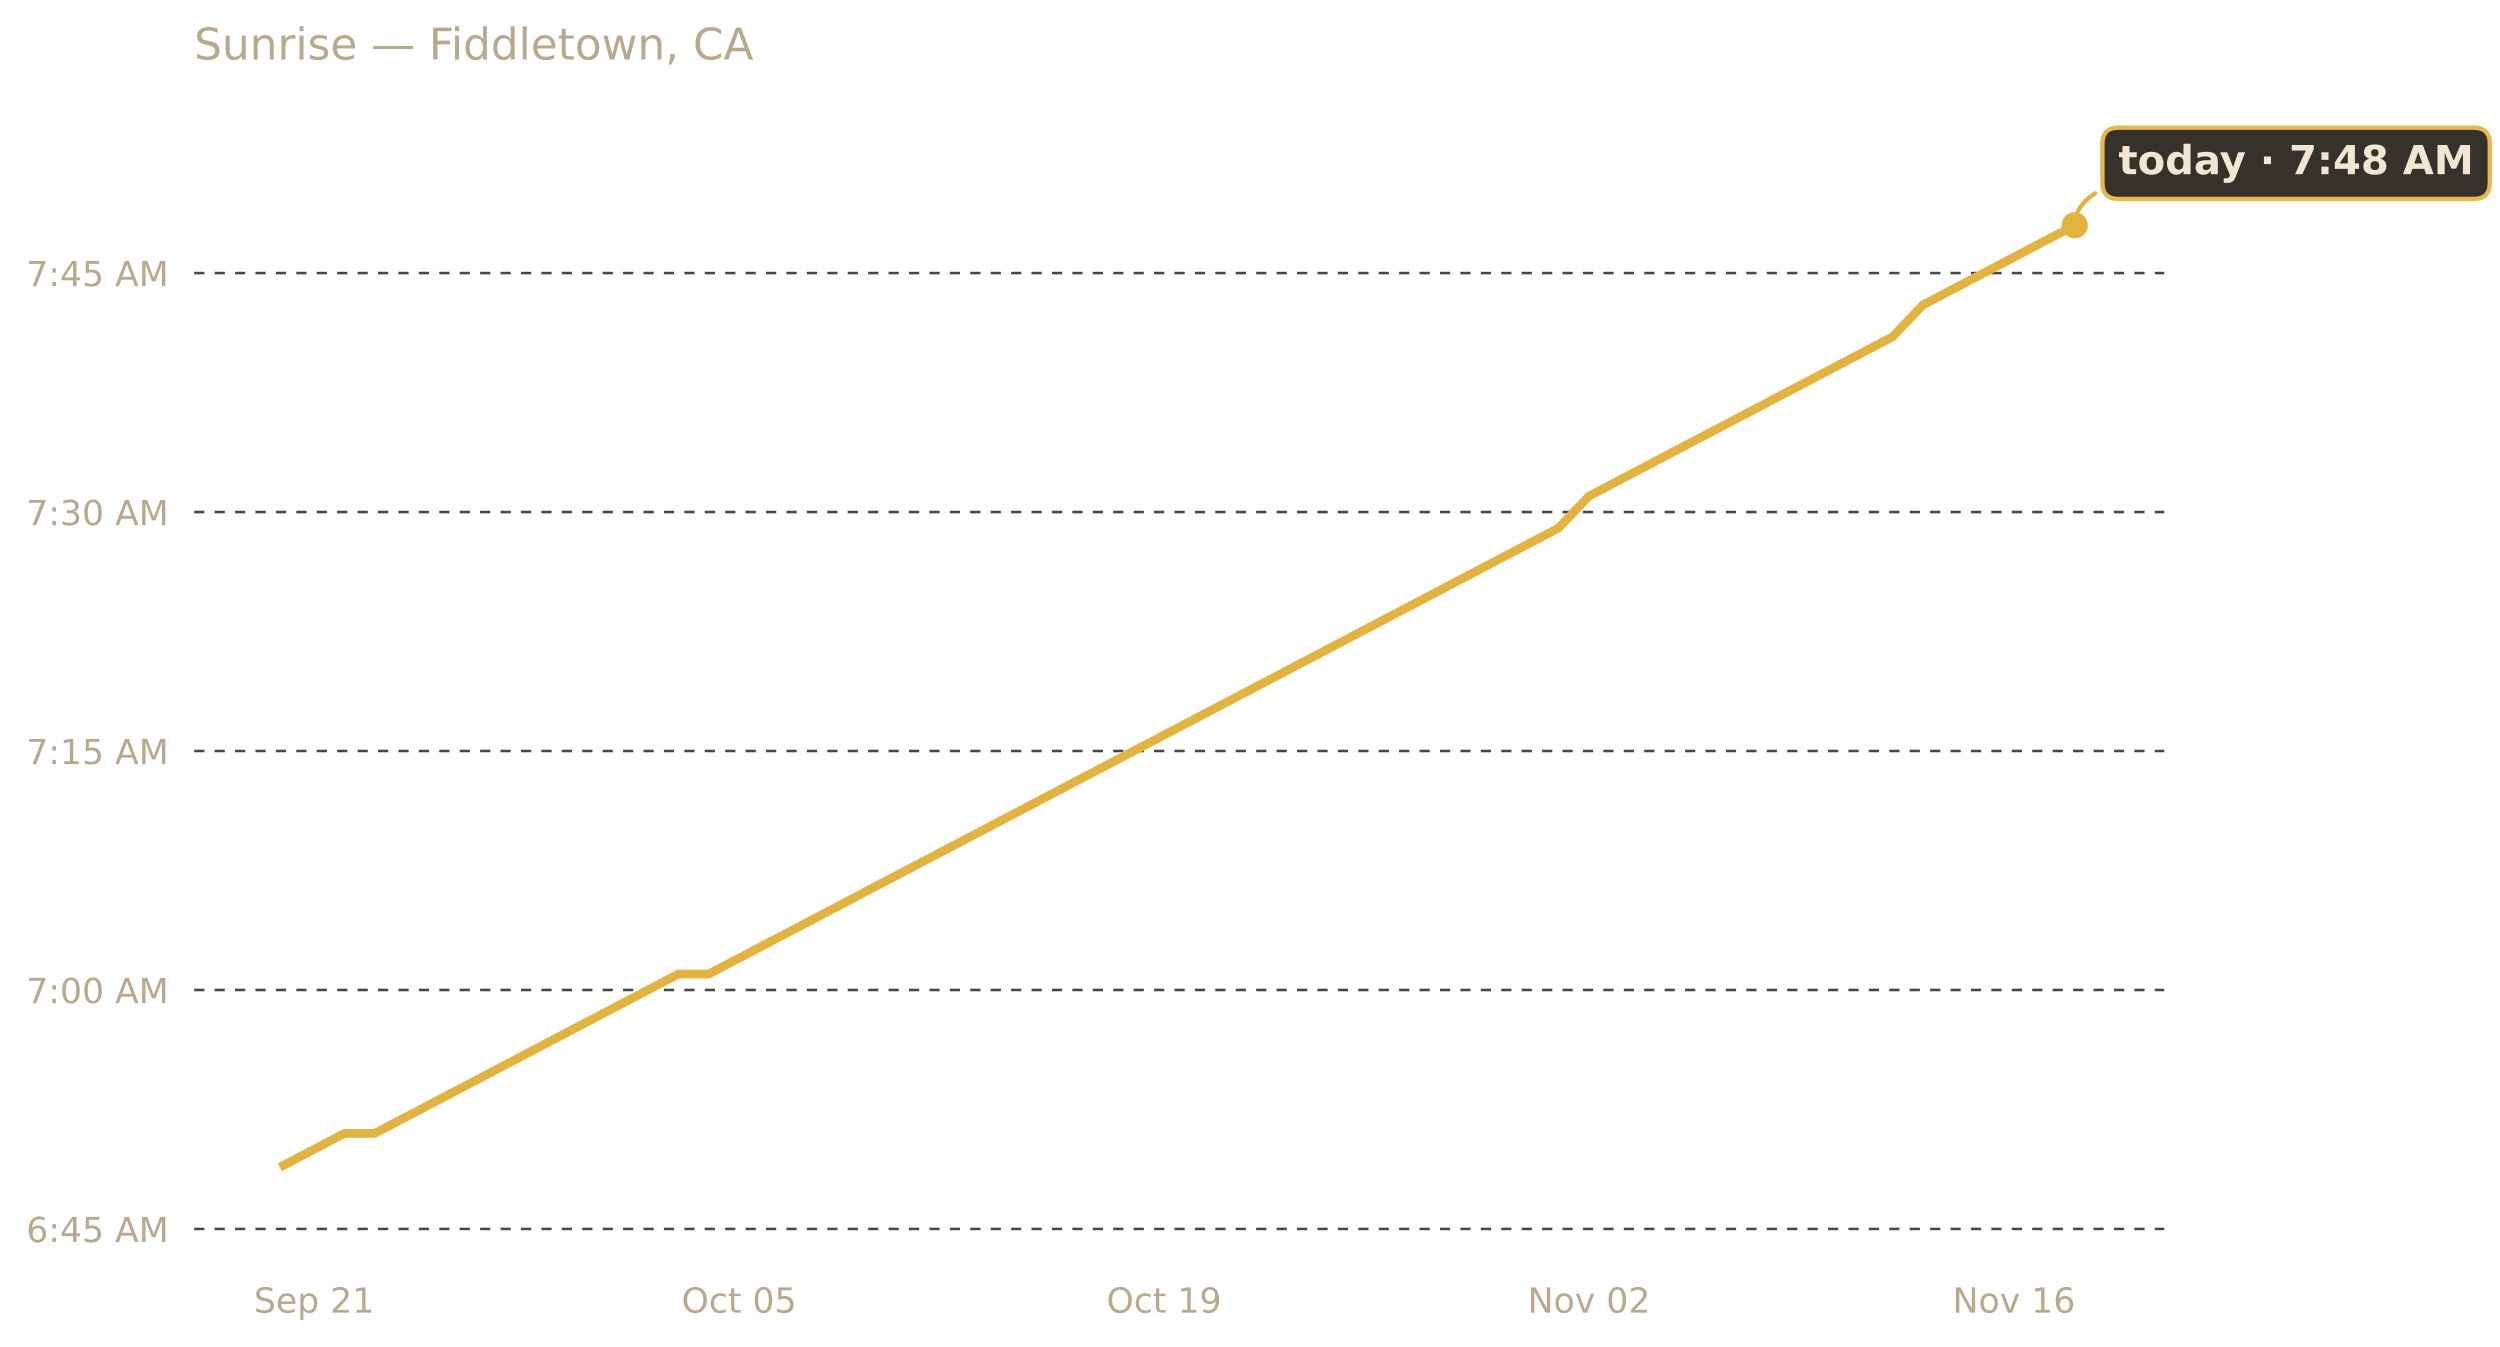
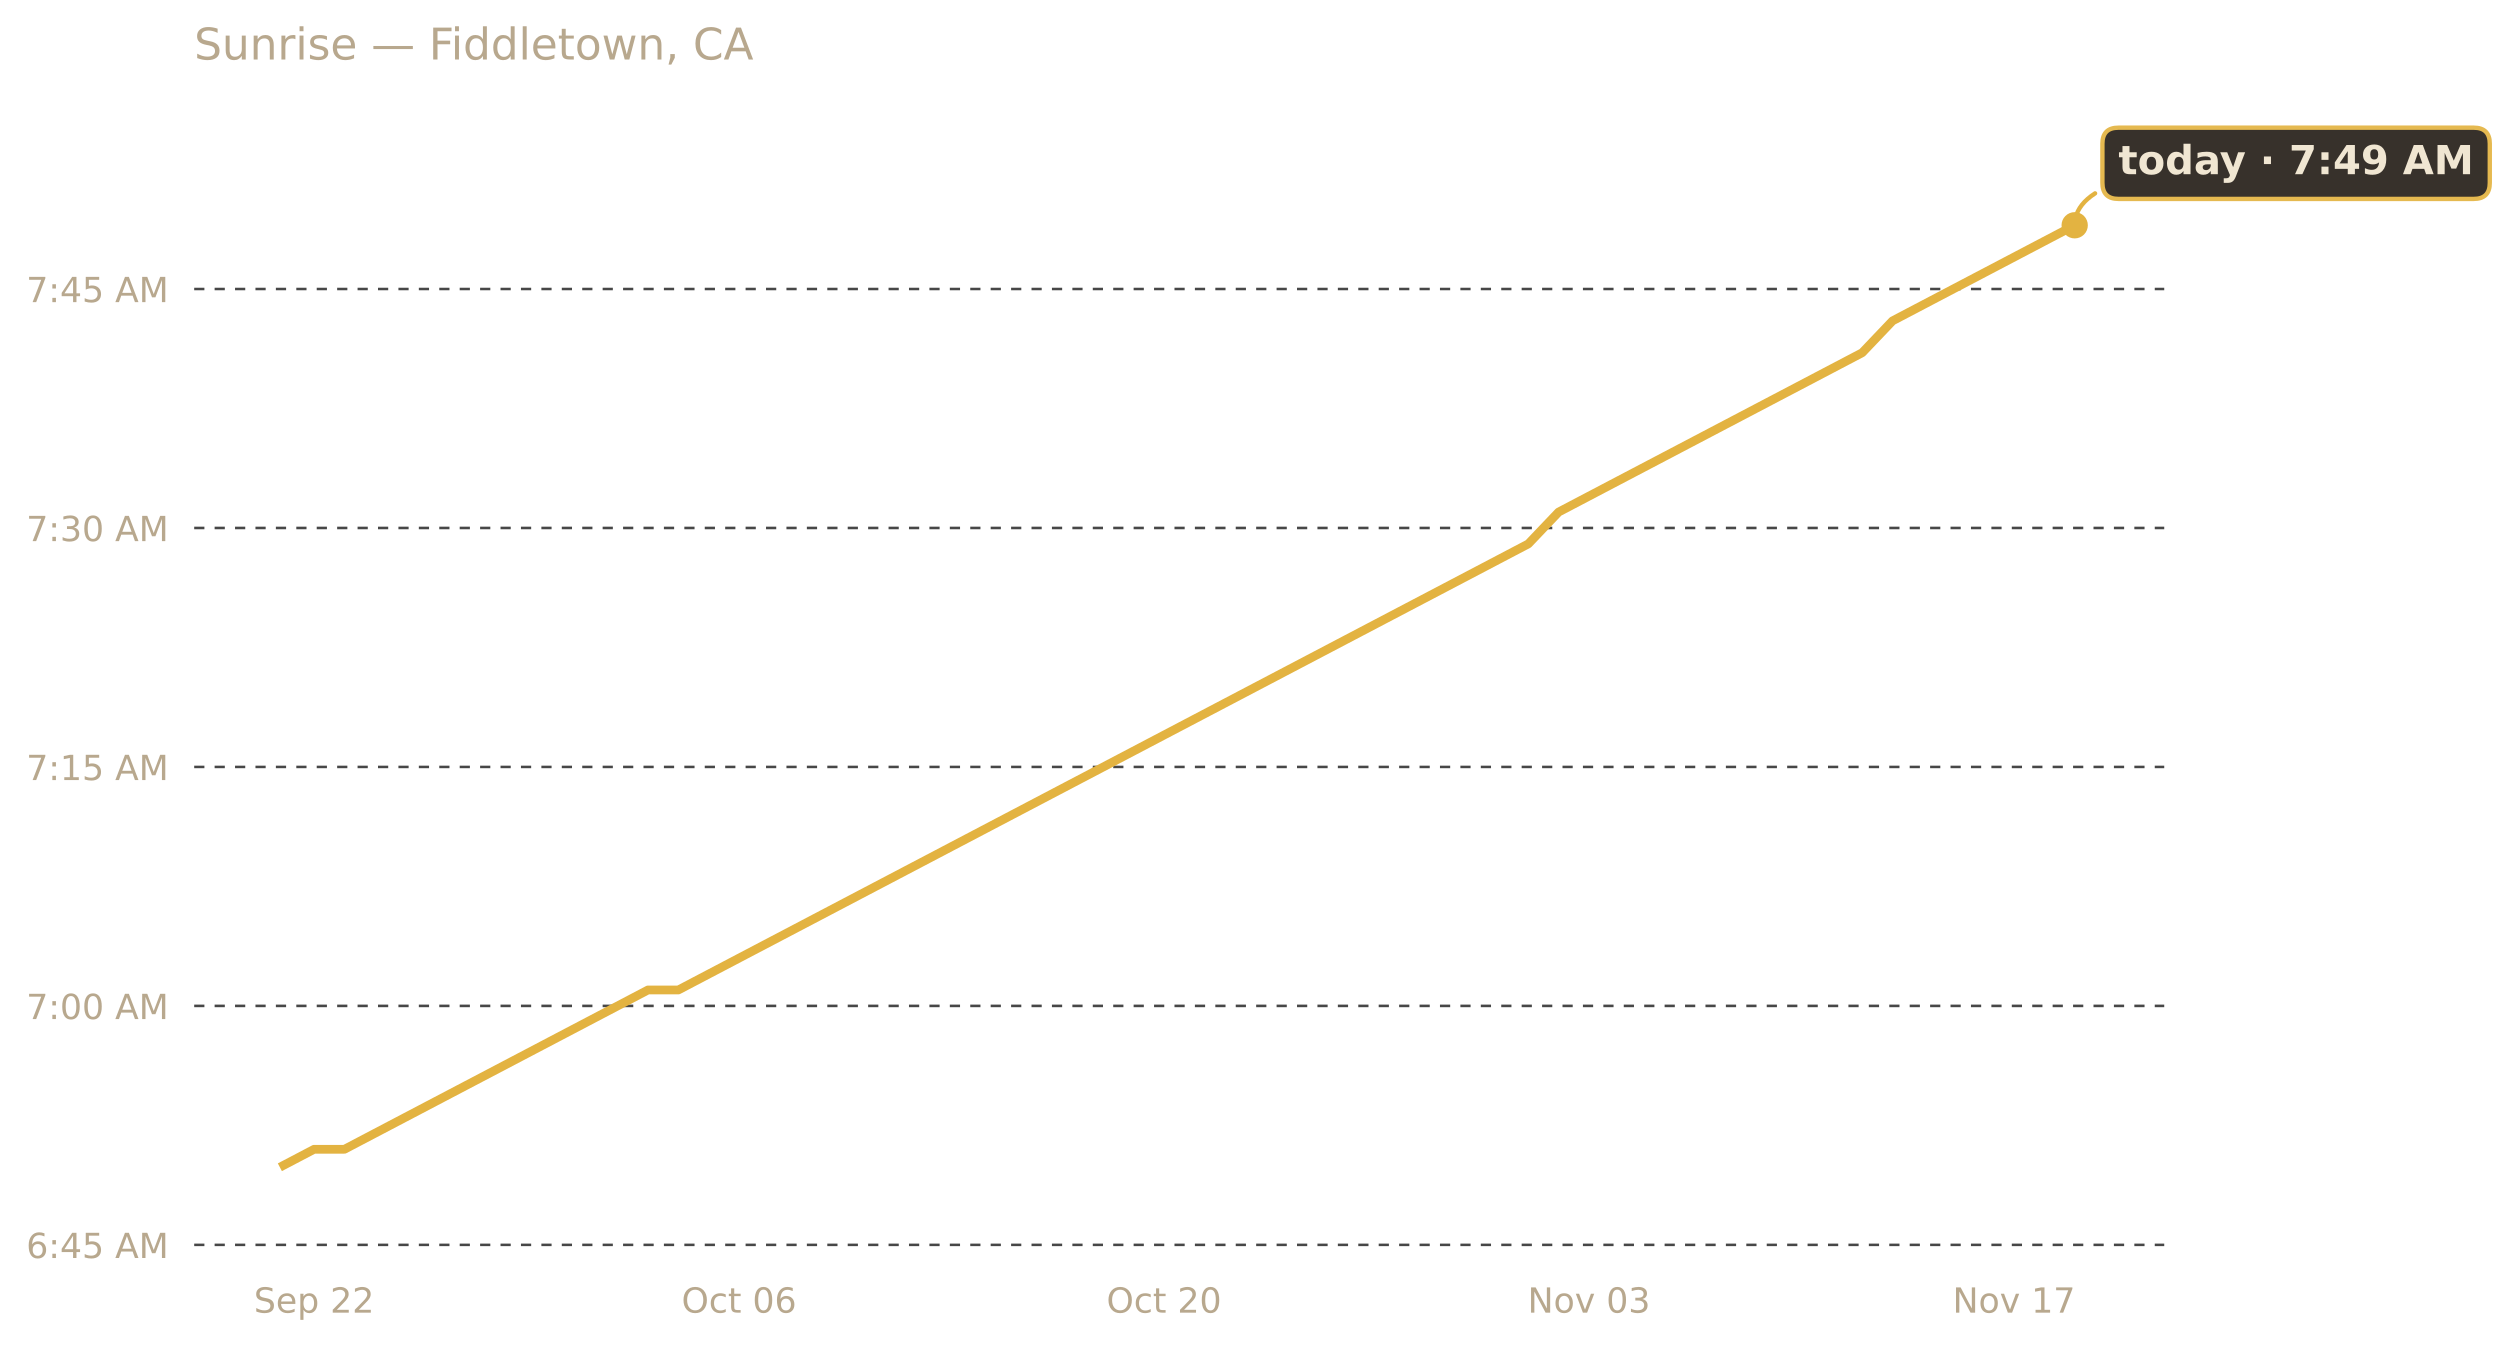
<svg xmlns="http://www.w3.org/2000/svg" xmlns:xlink="http://www.w3.org/1999/xlink" width="685.516pt" height="369.112pt" viewBox="0 0 685.516 369.112" version="1.1">
  <defs>
    <style type="text/css">*{stroke-linejoin: round; stroke-linecap: butt}</style>
  </defs>
  <g id="figure_1">
    <g id="patch_1">
      <path d="M 0 369.112  L 685.516 369.112  L 685.516 0  L 0 0  L 0 369.112  z " style="fill: none; opacity: 0" />
    </g>
    <g id="axes_1">
      <g id="patch_2">
        <path d="M 53.248 345.718  L 593.447 345.718  L 593.447 30.318  L 53.248 30.318  L 53.248 345.718  z " style="fill: none" />
      </g>
      <g id="matplotlib.axis_1">
        <g id="xtick_1">
          <g id="text_1">
            <g style="fill: #b8a88e" transform="translate(69.6183 359.9366) scale(0.095 -0.095)">
              <defs>
                <path id="DejaVuSans-53" d="M 3425 4513  L 3425 3897  Q 3066 4069 2747 4153  Q 2428 4238 2131 4238  Q 1616 4238 1336 4038  Q 1056 3838 1056 3469  Q 1056 3159 1242 3001  Q 1428 2844 1947 2747  L 2328 2669  Q 3034 2534 3370 2195  Q 3706 1856 3706 1288  Q 3706 609 3251 259  Q 2797 -91 1919 -91  Q 1588 -91 1214 -16  Q 841 59 441 206  L 441 856  Q 825 641 1194 531  Q 1563 422 1919 422  Q 2459 422 2753 634  Q 3047 847 3047 1241  Q 3047 1584 2836 1778  Q 2625 1972 2144 2069  L 1759 2144  Q 1053 2284 737 2584  Q 422 2884 422 3419  Q 422 4038 858 4394  Q 1294 4750 2059 4750  Q 2388 4750 2728 4690  Q 3069 4631 3425 4513  z " transform="scale(0.015625)" />
                <path id="DejaVuSans-65" d="M 3597 1894  L 3597 1613  L 953 1613  Q 991 1019 1311 708  Q 1631 397 2203 397  Q 2534 397 2845 478  Q 3156 559 3463 722  L 3463 178  Q 3153 47 2828 -22  Q 2503 -91 2169 -91  Q 1331 -91 842 396  Q 353 884 353 1716  Q 353 2575 817 3079  Q 1281 3584 2069 3584  Q 2775 3584 3186 3129  Q 3597 2675 3597 1894  z M 3022 2063  Q 3016 2534 2758 2815  Q 2500 3097 2075 3097  Q 1594 3097 1305 2825  Q 1016 2553 972 2059  L 3022 2063  z " transform="scale(0.015625)" />
                <path id="DejaVuSans-70" d="M 1159 525  L 1159 -1331  L 581 -1331  L 581 3500  L 1159 3500  L 1159 2969  Q 1341 3281 1617 3432  Q 1894 3584 2278 3584  Q 2916 3584 3314 3078  Q 3713 2572 3713 1747  Q 3713 922 3314 415  Q 2916 -91 2278 -91  Q 1894 -91 1617 61  Q 1341 213 1159 525  z M 3116 1747  Q 3116 2381 2855 2742  Q 2594 3103 2138 3103  Q 1681 3103 1420 2742  Q 1159 2381 1159 1747  Q 1159 1113 1420 752  Q 1681 391 2138 391  Q 2594 391 2855 752  Q 3116 1113 3116 1747  z " transform="scale(0.015625)" />
                <path id="DejaVuSans-20" transform="scale(0.015625)" />
                <path id="DejaVuSans-32" d="M 1228 531  L 3431 531  L 3431 0  L 469 0  L 469 531  Q 828 903 1448 1529  Q 2069 2156 2228 2338  Q 2531 2678 2651 2914  Q 2772 3150 2772 3378  Q 2772 3750 2511 3984  Q 2250 4219 1831 4219  Q 1534 4219 1204 4116  Q 875 4013 500 3803  L 500 4441  Q 881 4594 1212 4672  Q 1544 4750 1819 4750  Q 2544 4750 2975 4387  Q 3406 4025 3406 3419  Q 3406 3131 3298 2873  Q 3191 2616 2906 2266  Q 2828 2175 2409 1742  Q 1991 1309 1228 531  z " transform="scale(0.015625)" />
-                 <path id="DejaVuSans-31" d="M 794 531  L 1825 531  L 1825 4091  L 703 3866  L 703 4441  L 1819 4666  L 2450 4666  L 2450 531  L 3481 531  L 3481 0  L 794 0  L 794 531  z " transform="scale(0.015625)" />
              </defs>
              <use xlink:href="#DejaVuSans-53" />
              <use xlink:href="#DejaVuSans-65" x="63.477" />
              <use xlink:href="#DejaVuSans-70" x="125" />
              <use xlink:href="#DejaVuSans-20" x="188.477" />
              <use xlink:href="#DejaVuSans-32" x="220.264" />
-               <use xlink:href="#DejaVuSans-31" x="283.887" />
+               <use xlink:href="#DejaVuSans-32" x="283.887" />
            </g>
          </g>
        </g>
        <g id="xtick_2">
          <g id="text_2">
            <g style="fill: #b8a88e" transform="translate(186.8889 359.9366) scale(0.095 -0.095)">
              <defs>
                <path id="DejaVuSans-4f" d="M 2522 4238  Q 1834 4238 1429 3725  Q 1025 3213 1025 2328  Q 1025 1447 1429 934  Q 1834 422 2522 422  Q 3209 422 3611 934  Q 4013 1447 4013 2328  Q 4013 3213 3611 3725  Q 3209 4238 2522 4238  z M 2522 4750  Q 3503 4750 4090 4092  Q 4678 3434 4678 2328  Q 4678 1225 4090 567  Q 3503 -91 2522 -91  Q 1538 -91 948 565  Q 359 1222 359 2328  Q 359 3434 948 4092  Q 1538 4750 2522 4750  z " transform="scale(0.015625)" />
                <path id="DejaVuSans-63" d="M 3122 3366  L 3122 2828  Q 2878 2963 2633 3030  Q 2388 3097 2138 3097  Q 1578 3097 1268 2742  Q 959 2388 959 1747  Q 959 1106 1268 751  Q 1578 397 2138 397  Q 2388 397 2633 464  Q 2878 531 3122 666  L 3122 134  Q 2881 22 2623 -34  Q 2366 -91 2075 -91  Q 1284 -91 818 406  Q 353 903 353 1747  Q 353 2603 823 3093  Q 1294 3584 2113 3584  Q 2378 3584 2631 3529  Q 2884 3475 3122 3366  z " transform="scale(0.015625)" />
                <path id="DejaVuSans-74" d="M 1172 4494  L 1172 3500  L 2356 3500  L 2356 3053  L 1172 3053  L 1172 1153  Q 1172 725 1289 603  Q 1406 481 1766 481  L 2356 481  L 2356 0  L 1766 0  Q 1100 0 847 248  Q 594 497 594 1153  L 594 3053  L 172 3053  L 172 3500  L 594 3500  L 594 4494  L 1172 4494  z " transform="scale(0.015625)" />
                <path id="DejaVuSans-30" d="M 2034 4250  Q 1547 4250 1301 3770  Q 1056 3291 1056 2328  Q 1056 1369 1301 889  Q 1547 409 2034 409  Q 2525 409 2770 889  Q 3016 1369 3016 2328  Q 3016 3291 2770 3770  Q 2525 4250 2034 4250  z M 2034 4750  Q 2819 4750 3233 4129  Q 3647 3509 3647 2328  Q 3647 1150 3233 529  Q 2819 -91 2034 -91  Q 1250 -91 836 529  Q 422 1150 422 2328  Q 422 3509 836 4129  Q 1250 4750 2034 4750  z " transform="scale(0.015625)" />
-                 <path id="DejaVuSans-35" d="M 691 4666  L 3169 4666  L 3169 4134  L 1269 4134  L 1269 2991  Q 1406 3038 1543 3061  Q 1681 3084 1819 3084  Q 2600 3084 3056 2656  Q 3513 2228 3513 1497  Q 3513 744 3044 326  Q 2575 -91 1722 -91  Q 1428 -91 1123 -41  Q 819 9 494 109  L 494 744  Q 775 591 1075 516  Q 1375 441 1709 441  Q 2250 441 2565 725  Q 2881 1009 2881 1497  Q 2881 1984 2565 2268  Q 2250 2553 1709 2553  Q 1456 2553 1204 2497  Q 953 2441 691 2322  L 691 4666  z " transform="scale(0.015625)" />
+                 <path id="DejaVuSans-36" d="M 2113 2584  Q 1688 2584 1439 2293  Q 1191 2003 1191 1497  Q 1191 994 1439 701  Q 1688 409 2113 409  Q 2538 409 2786 701  Q 3034 994 3034 1497  Q 3034 2003 2786 2293  Q 2538 2584 2113 2584  z M 3366 4563  L 3366 3988  Q 3128 4100 2886 4159  Q 2644 4219 2406 4219  Q 1781 4219 1451 3797  Q 1122 3375 1075 2522  Q 1259 2794 1537 2939  Q 1816 3084 2150 3084  Q 2853 3084 3261 2657  Q 3669 2231 3669 1497  Q 3669 778 3244 343  Q 2819 -91 2113 -91  Q 1303 -91 875 529  Q 447 1150 447 2328  Q 447 3434 972 4092  Q 1497 4750 2381 4750  Q 2619 4750 2861 4703  Q 3103 4656 3366 4563  z " transform="scale(0.015625)" />
              </defs>
              <use xlink:href="#DejaVuSans-4f" />
              <use xlink:href="#DejaVuSans-63" x="78.711" />
              <use xlink:href="#DejaVuSans-74" x="133.691" />
              <use xlink:href="#DejaVuSans-20" x="172.9" />
              <use xlink:href="#DejaVuSans-30" x="204.688" />
-               <use xlink:href="#DejaVuSans-35" x="268.311" />
+               <use xlink:href="#DejaVuSans-36" x="268.311" />
            </g>
          </g>
        </g>
        <g id="xtick_3">
          <g id="text_3">
            <g style="fill: #b8a88e" transform="translate(303.4187 359.9366) scale(0.095 -0.095)">
-               <defs>
-                 <path id="DejaVuSans-39" d="M 703 97  L 703 672  Q 941 559 1184 500  Q 1428 441 1663 441  Q 2288 441 2617 861  Q 2947 1281 2994 2138  Q 2813 1869 2534 1725  Q 2256 1581 1919 1581  Q 1219 1581 811 2004  Q 403 2428 403 3163  Q 403 3881 828 4315  Q 1253 4750 1959 4750  Q 2769 4750 3195 4129  Q 3622 3509 3622 2328  Q 3622 1225 3098 567  Q 2575 -91 1691 -91  Q 1453 -91 1209 -44  Q 966 3 703 97  z M 1959 2075  Q 2384 2075 2632 2365  Q 2881 2656 2881 3163  Q 2881 3666 2632 3958  Q 2384 4250 1959 4250  Q 1534 4250 1286 3958  Q 1038 3666 1038 3163  Q 1038 2656 1286 2365  Q 1534 2075 1959 2075  z " transform="scale(0.015625)" />
-               </defs>
              <use xlink:href="#DejaVuSans-4f" />
              <use xlink:href="#DejaVuSans-63" x="78.711" />
              <use xlink:href="#DejaVuSans-74" x="133.691" />
              <use xlink:href="#DejaVuSans-20" x="172.9" />
-               <use xlink:href="#DejaVuSans-31" x="204.688" />
-               <use xlink:href="#DejaVuSans-39" x="268.311" />
+               <use xlink:href="#DejaVuSans-32" x="204.688" />
+               <use xlink:href="#DejaVuSans-30" x="268.311" />
            </g>
          </g>
        </g>
        <g id="xtick_4">
          <g id="text_4">
            <g style="fill: #b8a88e" transform="translate(418.8902 359.9366) scale(0.095 -0.095)">
              <defs>
                <path id="DejaVuSans-4e" d="M 628 4666  L 1478 4666  L 3547 763  L 3547 4666  L 4159 4666  L 4159 0  L 3309 0  L 1241 3903  L 1241 0  L 628 0  L 628 4666  z " transform="scale(0.015625)" />
                <path id="DejaVuSans-6f" d="M 1959 3097  Q 1497 3097 1228 2736  Q 959 2375 959 1747  Q 959 1119 1226 758  Q 1494 397 1959 397  Q 2419 397 2687 759  Q 2956 1122 2956 1747  Q 2956 2369 2687 2733  Q 2419 3097 1959 3097  z M 1959 3584  Q 2709 3584 3137 3096  Q 3566 2609 3566 1747  Q 3566 888 3137 398  Q 2709 -91 1959 -91  Q 1206 -91 779 398  Q 353 888 353 1747  Q 353 2609 779 3096  Q 1206 3584 1959 3584  z " transform="scale(0.015625)" />
                <path id="DejaVuSans-76" d="M 191 3500  L 800 3500  L 1894 563  L 2988 3500  L 3597 3500  L 2284 0  L 1503 0  L 191 3500  z " transform="scale(0.015625)" />
+                 <path id="DejaVuSans-33" d="M 2597 2516  Q 3050 2419 3304 2112  Q 3559 1806 3559 1356  Q 3559 666 3084 287  Q 2609 -91 1734 -91  Q 1441 -91 1130 -33  Q 819 25 488 141  L 488 750  Q 750 597 1062 519  Q 1375 441 1716 441  Q 2309 441 2620 675  Q 2931 909 2931 1356  Q 2931 1769 2642 2001  Q 2353 2234 1838 2234  L 1294 2234  L 1294 2753  L 1863 2753  Q 2328 2753 2575 2939  Q 2822 3125 2822 3475  Q 2822 3834 2567 4026  Q 2313 4219 1838 4219  Q 1578 4219 1281 4162  Q 984 4106 628 3988  L 628 4550  Q 988 4650 1302 4700  Q 1616 4750 1894 4750  Q 2613 4750 3031 4423  Q 3450 4097 3450 3541  Q 3450 3153 3228 2886  Q 3006 2619 2597 2516  z " transform="scale(0.015625)" />
              </defs>
              <use xlink:href="#DejaVuSans-4e" />
              <use xlink:href="#DejaVuSans-6f" x="74.805" />
              <use xlink:href="#DejaVuSans-76" x="135.986" />
              <use xlink:href="#DejaVuSans-20" x="195.166" />
              <use xlink:href="#DejaVuSans-30" x="226.953" />
-               <use xlink:href="#DejaVuSans-32" x="290.576" />
+               <use xlink:href="#DejaVuSans-33" x="290.576" />
            </g>
          </g>
        </g>
        <g id="xtick_5">
          <g id="text_5">
            <g style="fill: #b8a88e" transform="translate(535.42 359.9366) scale(0.095 -0.095)">
              <defs>
-                 <path id="DejaVuSans-36" d="M 2113 2584  Q 1688 2584 1439 2293  Q 1191 2003 1191 1497  Q 1191 994 1439 701  Q 1688 409 2113 409  Q 2538 409 2786 701  Q 3034 994 3034 1497  Q 3034 2003 2786 2293  Q 2538 2584 2113 2584  z M 3366 4563  L 3366 3988  Q 3128 4100 2886 4159  Q 2644 4219 2406 4219  Q 1781 4219 1451 3797  Q 1122 3375 1075 2522  Q 1259 2794 1537 2939  Q 1816 3084 2150 3084  Q 2853 3084 3261 2657  Q 3669 2231 3669 1497  Q 3669 778 3244 343  Q 2819 -91 2113 -91  Q 1303 -91 875 529  Q 447 1150 447 2328  Q 447 3434 972 4092  Q 1497 4750 2381 4750  Q 2619 4750 2861 4703  Q 3103 4656 3366 4563  z " transform="scale(0.015625)" />
+                 <path id="DejaVuSans-31" d="M 794 531  L 1825 531  L 1825 4091  L 703 3866  L 703 4441  L 1819 4666  L 2450 4666  L 2450 531  L 3481 531  L 3481 0  L 794 0  L 794 531  z " transform="scale(0.015625)" />
+                 <path id="DejaVuSans-37" d="M 525 4666  L 3525 4666  L 3525 4397  L 1831 0  L 1172 0  L 2766 4134  L 525 4134  L 525 4666  z " transform="scale(0.015625)" />
              </defs>
              <use xlink:href="#DejaVuSans-4e" />
              <use xlink:href="#DejaVuSans-6f" x="74.805" />
              <use xlink:href="#DejaVuSans-76" x="135.986" />
              <use xlink:href="#DejaVuSans-20" x="195.166" />
              <use xlink:href="#DejaVuSans-31" x="226.953" />
-               <use xlink:href="#DejaVuSans-36" x="290.576" />
+               <use xlink:href="#DejaVuSans-37" x="290.576" />
            </g>
          </g>
        </g>
      </g>
      <g id="matplotlib.axis_2">
        <g id="ytick_1">
          <g id="line2d_1">
-             <path d="M 53.248 336.981  L 593.447 336.981  " clip-path="url(#p78ed54f5f4)" style="fill: none; stroke-dasharray: 2.8,2.8; stroke-dashoffset: 0; stroke: #474747; stroke-width: 0.7" />
+             <path d="M 53.248 341.35  L 593.447 341.35  " clip-path="url(#p701e780e9e)" style="fill: none; stroke-dasharray: 2.8,2.8; stroke-dashoffset: 0; stroke: #474747; stroke-width: 0.7" />
          </g>
          <g id="text_6">
-             <g style="fill: #b8a88e" transform="translate(7.2 340.5905) scale(0.095 -0.095)">
+             <g style="fill: #b8a88e" transform="translate(7.2 344.959) scale(0.095 -0.095)">
              <defs>
                <path id="DejaVuSans-3a" d="M 750 794  L 1409 794  L 1409 0  L 750 0  L 750 794  z M 750 3309  L 1409 3309  L 1409 2516  L 750 2516  L 750 3309  z " transform="scale(0.015625)" />
                <path id="DejaVuSans-34" d="M 2419 4116  L 825 1625  L 2419 1625  L 2419 4116  z M 2253 4666  L 3047 4666  L 3047 1625  L 3713 1625  L 3713 1100  L 3047 1100  L 3047 0  L 2419 0  L 2419 1100  L 313 1100  L 313 1709  L 2253 4666  z " transform="scale(0.015625)" />
+                 <path id="DejaVuSans-35" d="M 691 4666  L 3169 4666  L 3169 4134  L 1269 4134  L 1269 2991  Q 1406 3038 1543 3061  Q 1681 3084 1819 3084  Q 2600 3084 3056 2656  Q 3513 2228 3513 1497  Q 3513 744 3044 326  Q 2575 -91 1722 -91  Q 1428 -91 1123 -41  Q 819 9 494 109  L 494 744  Q 775 591 1075 516  Q 1375 441 1709 441  Q 2250 441 2565 725  Q 2881 1009 2881 1497  Q 2881 1984 2565 2268  Q 2250 2553 1709 2553  Q 1456 2553 1204 2497  Q 953 2441 691 2322  L 691 4666  z " transform="scale(0.015625)" />
                <path id="DejaVuSans-41" d="M 2188 4044  L 1331 1722  L 3047 1722  L 2188 4044  z M 1831 4666  L 2547 4666  L 4325 0  L 3669 0  L 3244 1197  L 1141 1197  L 716 0  L 50 0  L 1831 4666  z " transform="scale(0.015625)" />
                <path id="DejaVuSans-4d" d="M 628 4666  L 1569 4666  L 2759 1491  L 3956 4666  L 4897 4666  L 4897 0  L 4281 0  L 4281 4097  L 3078 897  L 2444 897  L 1241 4097  L 1241 0  L 628 0  L 628 4666  z " transform="scale(0.015625)" />
              </defs>
              <use xlink:href="#DejaVuSans-36" />
              <use xlink:href="#DejaVuSans-3a" x="63.623" />
              <use xlink:href="#DejaVuSans-34" x="97.314" />
              <use xlink:href="#DejaVuSans-35" x="160.938" />
              <use xlink:href="#DejaVuSans-20" x="224.561" />
              <use xlink:href="#DejaVuSans-41" x="256.348" />
              <use xlink:href="#DejaVuSans-4d" x="324.756" />
            </g>
          </g>
        </g>
        <g id="ytick_2">
          <g id="line2d_2">
-             <path d="M 53.248 271.455  L 593.447 271.455  " clip-path="url(#p78ed54f5f4)" style="fill: none; stroke-dasharray: 2.8,2.8; stroke-dashoffset: 0; stroke: #474747; stroke-width: 0.7" />
+             <path d="M 53.248 275.823  L 593.447 275.823  " clip-path="url(#p701e780e9e)" style="fill: none; stroke-dasharray: 2.8,2.8; stroke-dashoffset: 0; stroke: #474747; stroke-width: 0.7" />
          </g>
          <g id="text_7">
-             <g style="fill: #b8a88e" transform="translate(7.2 275.0642) scale(0.095 -0.095)">
-               <defs>
-                 <path id="DejaVuSans-37" d="M 525 4666  L 3525 4666  L 3525 4397  L 1831 0  L 1172 0  L 2766 4134  L 525 4134  L 525 4666  z " transform="scale(0.015625)" />
-               </defs>
+             <g style="fill: #b8a88e" transform="translate(7.2 279.4326) scale(0.095 -0.095)">
              <use xlink:href="#DejaVuSans-37" />
              <use xlink:href="#DejaVuSans-3a" x="63.623" />
              <use xlink:href="#DejaVuSans-30" x="97.314" />
              <use xlink:href="#DejaVuSans-30" x="160.938" />
              <use xlink:href="#DejaVuSans-20" x="224.561" />
              <use xlink:href="#DejaVuSans-41" x="256.348" />
              <use xlink:href="#DejaVuSans-4d" x="324.756" />
            </g>
          </g>
        </g>
        <g id="ytick_3">
          <g id="line2d_3">
-             <path d="M 53.248 205.929  L 593.447 205.929  " clip-path="url(#p78ed54f5f4)" style="fill: none; stroke-dasharray: 2.8,2.8; stroke-dashoffset: 0; stroke: #474747; stroke-width: 0.7" />
+             <path d="M 53.248 210.297  L 593.447 210.297  " clip-path="url(#p701e780e9e)" style="fill: none; stroke-dasharray: 2.8,2.8; stroke-dashoffset: 0; stroke: #474747; stroke-width: 0.7" />
          </g>
          <g id="text_8">
-             <g style="fill: #b8a88e" transform="translate(7.2 209.5379) scale(0.095 -0.095)">
+             <g style="fill: #b8a88e" transform="translate(7.2 213.9063) scale(0.095 -0.095)">
              <use xlink:href="#DejaVuSans-37" />
              <use xlink:href="#DejaVuSans-3a" x="63.623" />
              <use xlink:href="#DejaVuSans-31" x="97.314" />
              <use xlink:href="#DejaVuSans-35" x="160.938" />
              <use xlink:href="#DejaVuSans-20" x="224.561" />
              <use xlink:href="#DejaVuSans-41" x="256.348" />
              <use xlink:href="#DejaVuSans-4d" x="324.756" />
            </g>
          </g>
        </g>
        <g id="ytick_4">
          <g id="line2d_4">
-             <path d="M 53.248 140.402  L 593.447 140.402  " clip-path="url(#p78ed54f5f4)" style="fill: none; stroke-dasharray: 2.8,2.8; stroke-dashoffset: 0; stroke: #474747; stroke-width: 0.7" />
+             <path d="M 53.248 144.771  L 593.447 144.771  " clip-path="url(#p701e780e9e)" style="fill: none; stroke-dasharray: 2.8,2.8; stroke-dashoffset: 0; stroke: #474747; stroke-width: 0.7" />
          </g>
          <g id="text_9">
-             <g style="fill: #b8a88e" transform="translate(7.2 144.0116) scale(0.095 -0.095)">
-               <defs>
-                 <path id="DejaVuSans-33" d="M 2597 2516  Q 3050 2419 3304 2112  Q 3559 1806 3559 1356  Q 3559 666 3084 287  Q 2609 -91 1734 -91  Q 1441 -91 1130 -33  Q 819 25 488 141  L 488 750  Q 750 597 1062 519  Q 1375 441 1716 441  Q 2309 441 2620 675  Q 2931 909 2931 1356  Q 2931 1769 2642 2001  Q 2353 2234 1838 2234  L 1294 2234  L 1294 2753  L 1863 2753  Q 2328 2753 2575 2939  Q 2822 3125 2822 3475  Q 2822 3834 2567 4026  Q 2313 4219 1838 4219  Q 1578 4219 1281 4162  Q 984 4106 628 3988  L 628 4550  Q 988 4650 1302 4700  Q 1616 4750 1894 4750  Q 2613 4750 3031 4423  Q 3450 4097 3450 3541  Q 3450 3153 3228 2886  Q 3006 2619 2597 2516  z " transform="scale(0.015625)" />
-               </defs>
+             <g style="fill: #b8a88e" transform="translate(7.2 148.38) scale(0.095 -0.095)">
              <use xlink:href="#DejaVuSans-37" />
              <use xlink:href="#DejaVuSans-3a" x="63.623" />
              <use xlink:href="#DejaVuSans-33" x="97.314" />
              <use xlink:href="#DejaVuSans-30" x="160.938" />
              <use xlink:href="#DejaVuSans-20" x="224.561" />
              <use xlink:href="#DejaVuSans-41" x="256.348" />
              <use xlink:href="#DejaVuSans-4d" x="324.756" />
            </g>
          </g>
        </g>
        <g id="ytick_5">
          <g id="line2d_5">
-             <path d="M 53.248 74.876  L 593.447 74.876  " clip-path="url(#p78ed54f5f4)" style="fill: none; stroke-dasharray: 2.8,2.8; stroke-dashoffset: 0; stroke: #474747; stroke-width: 0.7" />
+             <path d="M 53.248 79.244  L 593.447 79.244  " clip-path="url(#p701e780e9e)" style="fill: none; stroke-dasharray: 2.8,2.8; stroke-dashoffset: 0; stroke: #474747; stroke-width: 0.7" />
          </g>
          <g id="text_10">
-             <g style="fill: #b8a88e" transform="translate(7.2 78.48528) scale(0.095 -0.095)">
+             <g style="fill: #b8a88e" transform="translate(7.2 82.8537) scale(0.095 -0.095)">
              <use xlink:href="#DejaVuSans-37" />
              <use xlink:href="#DejaVuSans-3a" x="63.623" />
              <use xlink:href="#DejaVuSans-34" x="97.314" />
              <use xlink:href="#DejaVuSans-35" x="160.938" />
              <use xlink:href="#DejaVuSans-20" x="224.561" />
              <use xlink:href="#DejaVuSans-41" x="256.348" />
              <use xlink:href="#DejaVuSans-4d" x="324.756" />
            </g>
          </g>
        </g>
      </g>
      <g id="line2d_6">
-         <path d="M 77.802 319.508  L 86.126 315.139  L 94.45 310.771  L 102.773 310.771  L 111.097 306.402  L 119.42 302.034  L 127.744 297.665  L 136.067 293.297  L 144.391 288.929  L 152.715 284.56  L 161.038 280.192  L 169.362 275.823  L 177.685 271.455  L 186.009 267.087  L 194.332 267.087  L 202.656 262.718  L 210.979 258.35  L 219.303 253.981  L 227.627 249.613  L 235.95 245.244  L 244.274 240.876  L 252.597 236.508  L 260.921 232.139  L 269.244 227.771  L 277.568 223.402  L 285.891 219.034  L 294.215 214.665  L 302.539 210.297  L 310.862 205.929  L 319.186 201.56  L 327.509 197.192  L 335.833 192.823  L 344.156 188.455  L 352.48 184.087  L 360.804 179.718  L 369.127 175.35  L 377.451 170.981  L 385.774 166.613  L 394.098 162.244  L 402.421 157.876  L 410.745 153.508  L 419.068 149.139  L 427.392 144.771  L 435.716 136.034  L 444.039 131.665  L 452.363 127.297  L 460.686 122.929  L 469.01 118.56  L 477.333 114.192  L 485.657 109.823  L 493.981 105.455  L 502.304 101.087  L 510.628 96.718  L 518.951 92.35  L 527.275 83.613  L 535.598 79.244  L 543.922 74.876  L 552.245 70.508  L 560.569 66.139  L 568.893 61.771  " clip-path="url(#p78ed54f5f4)" style="fill: none; stroke: #e3b341; stroke-width: 2.4; stroke-linecap: square" />
+         <path d="M 77.802 319.508  L 86.126 315.139  L 94.45 315.139  L 102.773 310.771  L 111.097 306.402  L 119.42 302.034  L 127.744 297.665  L 136.067 293.297  L 144.391 288.929  L 152.715 284.56  L 161.038 280.192  L 169.362 275.823  L 177.685 271.455  L 186.009 271.455  L 194.332 267.087  L 202.656 262.718  L 210.979 258.35  L 219.303 253.981  L 227.627 249.613  L 235.95 245.244  L 244.274 240.876  L 252.597 236.508  L 260.921 232.139  L 269.244 227.771  L 277.568 223.402  L 285.891 219.034  L 294.215 214.665  L 302.539 210.297  L 310.862 205.929  L 319.186 201.56  L 327.509 197.192  L 335.833 192.823  L 344.156 188.455  L 352.48 184.087  L 360.804 179.718  L 369.127 175.35  L 377.451 170.981  L 385.774 166.613  L 394.098 162.244  L 402.421 157.876  L 410.745 153.508  L 419.068 149.139  L 427.392 140.402  L 435.716 136.034  L 444.039 131.665  L 452.363 127.297  L 460.686 122.929  L 469.01 118.56  L 477.333 114.192  L 485.657 109.823  L 493.981 105.455  L 502.304 101.087  L 510.628 96.718  L 518.951 87.981  L 527.275 83.613  L 535.598 79.244  L 543.922 74.876  L 552.245 70.508  L 560.569 66.139  L 568.893 61.771  " clip-path="url(#p701e780e9e)" style="fill: none; stroke: #e3b341; stroke-width: 2.4; stroke-linecap: square" />
      </g>
      <g id="patch_3">
        <path d="M 574.481 53.024  Q 570.003 55.902 569.113 59.783  " style="fill: none; stroke: #e3b341; stroke-width: 1.2; stroke-linecap: round" />
      </g>
      <g id="text_11">
        <g id="patch_4">
          <path d="M 580.893 54.544  L 678.316 54.544  Q 682.716 54.544 682.716 50.144  L 682.716 39.412  Q 682.716 35.012 678.316 35.012  L 580.893 35.012  Q 576.493 35.012 576.493 39.412  L 576.493 50.144  Q 576.493 54.544 580.893 54.544  z " style="fill: #262019; opacity: 0.92; stroke: #e3b341; stroke-width: 1.2; stroke-linejoin: miter" />
        </g>
        <g style="fill: #f0e6d2" transform="translate(580.8926 47.77076) scale(0.11 -0.11)">
          <defs>
            <path id="DejaVuSans-Bold-74" d="M 1759 4494  L 1759 3500  L 2913 3500  L 2913 2700  L 1759 2700  L 1759 1216  Q 1759 972 1856 886  Q 1953 800 2241 800  L 2816 800  L 2816 0  L 1856 0  Q 1194 0 917 276  Q 641 553 641 1216  L 641 2700  L 84 2700  L 84 3500  L 641 3500  L 641 4494  L 1759 4494  z " transform="scale(0.015625)" />
            <path id="DejaVuSans-Bold-6f" d="M 2203 2784  Q 1831 2784 1636 2517  Q 1441 2250 1441 1747  Q 1441 1244 1636 976  Q 1831 709 2203 709  Q 2569 709 2762 976  Q 2956 1244 2956 1747  Q 2956 2250 2762 2517  Q 2569 2784 2203 2784  z M 2203 3584  Q 3106 3584 3614 3096  Q 4122 2609 4122 1747  Q 4122 884 3614 396  Q 3106 -91 2203 -91  Q 1297 -91 786 396  Q 275 884 275 1747  Q 275 2609 786 3096  Q 1297 3584 2203 3584  z " transform="scale(0.015625)" />
            <path id="DejaVuSans-Bold-64" d="M 2919 2988  L 2919 4863  L 4044 4863  L 4044 0  L 2919 0  L 2919 506  Q 2688 197 2409 53  Q 2131 -91 1766 -91  Q 1119 -91 703 423  Q 288 938 288 1747  Q 288 2556 703 3070  Q 1119 3584 1766 3584  Q 2128 3584 2408 3439  Q 2688 3294 2919 2988  z M 2181 722  Q 2541 722 2730 984  Q 2919 1247 2919 1747  Q 2919 2247 2730 2509  Q 2541 2772 2181 2772  Q 1825 2772 1636 2509  Q 1447 2247 1447 1747  Q 1447 1247 1636 984  Q 1825 722 2181 722  z " transform="scale(0.015625)" />
            <path id="DejaVuSans-Bold-61" d="M 2106 1575  Q 1756 1575 1579 1456  Q 1403 1338 1403 1106  Q 1403 894 1545 773  Q 1688 653 1941 653  Q 2256 653 2472 879  Q 2688 1106 2688 1447  L 2688 1575  L 2106 1575  z M 3816 1997  L 3816 0  L 2688 0  L 2688 519  Q 2463 200 2181 54  Q 1900 -91 1497 -91  Q 953 -91 614 226  Q 275 544 275 1050  Q 275 1666 698 1953  Q 1122 2241 2028 2241  L 2688 2241  L 2688 2328  Q 2688 2594 2478 2717  Q 2269 2841 1825 2841  Q 1466 2841 1156 2769  Q 847 2697 581 2553  L 581 3406  Q 941 3494 1303 3539  Q 1666 3584 2028 3584  Q 2975 3584 3395 3211  Q 3816 2838 3816 1997  z " transform="scale(0.015625)" />
            <path id="DejaVuSans-Bold-79" d="M 78 3500  L 1197 3500  L 2138 1125  L 2938 3500  L 4056 3500  L 2584 -331  Q 2363 -916 2067 -1148  Q 1772 -1381 1288 -1381  L 641 -1381  L 641 -647  L 991 -647  Q 1275 -647 1404 -556  Q 1534 -466 1606 -231  L 1638 -134  L 78 3500  z " transform="scale(0.015625)" />
            <path id="DejaVuSans-Bold-20" transform="scale(0.015625)" />
            <path id="DejaVuSans-Bold-b7" d="M 653 2828  L 1778 2828  L 1778 1619  L 653 1619  L 653 2828  z " transform="scale(0.015625)" />
            <path id="DejaVuSans-Bold-37" d="M 428 4666  L 3944 4666  L 3944 3988  L 2125 0  L 953 0  L 2675 3781  L 428 3781  L 428 4666  z " transform="scale(0.015625)" />
            <path id="DejaVuSans-Bold-3a" d="M 716 3500  L 1844 3500  L 1844 2291  L 716 2291  L 716 3500  z M 716 1209  L 1844 1209  L 1844 0  L 716 0  L 716 1209  z " transform="scale(0.015625)" />
            <path id="DejaVuSans-Bold-34" d="M 2356 3675  L 1038 1722  L 2356 1722  L 2356 3675  z M 2156 4666  L 3494 4666  L 3494 1722  L 4159 1722  L 4159 850  L 3494 850  L 3494 0  L 2356 0  L 2356 850  L 288 850  L 288 1881  L 2156 4666  z " transform="scale(0.015625)" />
-             <path id="DejaVuSans-Bold-38" d="M 2228 2088  Q 1891 2088 1709 1903  Q 1528 1719 1528 1375  Q 1528 1031 1709 848  Q 1891 666 2228 666  Q 2563 666 2741 848  Q 2919 1031 2919 1375  Q 2919 1722 2741 1905  Q 2563 2088 2228 2088  z M 1350 2484  Q 925 2613 709 2878  Q 494 3144 494 3541  Q 494 4131 934 4440  Q 1375 4750 2228 4750  Q 3075 4750 3515 4442  Q 3956 4134 3956 3541  Q 3956 3144 3739 2878  Q 3522 2613 3097 2484  Q 3572 2353 3814 2058  Q 4056 1763 4056 1313  Q 4056 619 3595 264  Q 3134 -91 2228 -91  Q 1319 -91 855 264  Q 391 619 391 1313  Q 391 1763 633 2058  Q 875 2353 1350 2484  z M 1631 3419  Q 1631 3141 1786 2991  Q 1941 2841 2228 2841  Q 2509 2841 2662 2991  Q 2816 3141 2816 3419  Q 2816 3697 2662 3845  Q 2509 3994 2228 3994  Q 1941 3994 1786 3844  Q 1631 3694 1631 3419  z " transform="scale(0.015625)" />
+             <path id="DejaVuSans-Bold-39" d="M 641 103  L 641 966  Q 928 831 1190 764  Q 1453 697 1709 697  Q 2247 697 2547 995  Q 2847 1294 2900 1881  Q 2688 1725 2447 1647  Q 2206 1569 1925 1569  Q 1209 1569 770 1986  Q 331 2403 331 3084  Q 331 3838 820 4291  Q 1309 4744 2131 4744  Q 3044 4744 3544 4128  Q 4044 3513 4044 2388  Q 4044 1231 3459 570  Q 2875 -91 1856 -91  Q 1528 -91 1228 -42  Q 928 6 641 103  z M 2125 2350  Q 2441 2350 2600 2554  Q 2759 2759 2759 3169  Q 2759 3575 2600 3781  Q 2441 3988 2125 3988  Q 1809 3988 1650 3781  Q 1491 3575 1491 3169  Q 1491 2759 1650 2554  Q 1809 2350 2125 2350  z " transform="scale(0.015625)" />
            <path id="DejaVuSans-Bold-41" d="M 3419 850  L 1538 850  L 1241 0  L 31 0  L 1759 4666  L 3194 4666  L 4922 0  L 3713 0  L 3419 850  z M 1838 1716  L 3116 1716  L 2478 3572  L 1838 1716  z " transform="scale(0.015625)" />
            <path id="DejaVuSans-Bold-4d" d="M 588 4666  L 2119 4666  L 3181 2169  L 4250 4666  L 5778 4666  L 5778 0  L 4641 0  L 4641 3413  L 3566 897  L 2803 897  L 1728 3413  L 1728 0  L 588 0  L 588 4666  z " transform="scale(0.015625)" />
          </defs>
          <use xlink:href="#DejaVuSans-Bold-74" />
          <use xlink:href="#DejaVuSans-Bold-6f" x="47.803" />
          <use xlink:href="#DejaVuSans-Bold-64" x="116.504" />
          <use xlink:href="#DejaVuSans-Bold-61" x="188.086" />
          <use xlink:href="#DejaVuSans-Bold-79" x="252.441" />
          <use xlink:href="#DejaVuSans-Bold-20" x="317.627" />
          <use xlink:href="#DejaVuSans-Bold-b7" x="352.441" />
          <use xlink:href="#DejaVuSans-Bold-20" x="390.43" />
          <use xlink:href="#DejaVuSans-Bold-37" x="425.244" />
          <use xlink:href="#DejaVuSans-Bold-3a" x="494.824" />
          <use xlink:href="#DejaVuSans-Bold-34" x="534.814" />
-           <use xlink:href="#DejaVuSans-Bold-38" x="604.395" />
+           <use xlink:href="#DejaVuSans-Bold-39" x="604.395" />
          <use xlink:href="#DejaVuSans-Bold-20" x="673.975" />
          <use xlink:href="#DejaVuSans-Bold-41" x="708.789" />
          <use xlink:href="#DejaVuSans-Bold-4d" x="786.182" />
        </g>
      </g>
      <g id="text_12">
        <g style="fill: #b8a88e" transform="translate(53.24797 16.31812) scale(0.12 -0.12)">
          <defs>
            <path id="DejaVuSans-75" d="M 544 1381  L 544 3500  L 1119 3500  L 1119 1403  Q 1119 906 1312 657  Q 1506 409 1894 409  Q 2359 409 2629 706  Q 2900 1003 2900 1516  L 2900 3500  L 3475 3500  L 3475 0  L 2900 0  L 2900 538  Q 2691 219 2414 64  Q 2138 -91 1772 -91  Q 1169 -91 856 284  Q 544 659 544 1381  z M 1991 3584  L 1991 3584  z " transform="scale(0.015625)" />
            <path id="DejaVuSans-6e" d="M 3513 2113  L 3513 0  L 2938 0  L 2938 2094  Q 2938 2591 2744 2837  Q 2550 3084 2163 3084  Q 1697 3084 1428 2787  Q 1159 2491 1159 1978  L 1159 0  L 581 0  L 581 3500  L 1159 3500  L 1159 2956  Q 1366 3272 1645 3428  Q 1925 3584 2291 3584  Q 2894 3584 3203 3211  Q 3513 2838 3513 2113  z " transform="scale(0.015625)" />
            <path id="DejaVuSans-72" d="M 2631 2963  Q 2534 3019 2420 3045  Q 2306 3072 2169 3072  Q 1681 3072 1420 2755  Q 1159 2438 1159 1844  L 1159 0  L 581 0  L 581 3500  L 1159 3500  L 1159 2956  Q 1341 3275 1631 3429  Q 1922 3584 2338 3584  Q 2397 3584 2469 3576  Q 2541 3569 2628 3553  L 2631 2963  z " transform="scale(0.015625)" />
            <path id="DejaVuSans-69" d="M 603 3500  L 1178 3500  L 1178 0  L 603 0  L 603 3500  z M 603 4863  L 1178 4863  L 1178 4134  L 603 4134  L 603 4863  z " transform="scale(0.015625)" />
            <path id="DejaVuSans-73" d="M 2834 3397  L 2834 2853  Q 2591 2978 2328 3040  Q 2066 3103 1784 3103  Q 1356 3103 1142 2972  Q 928 2841 928 2578  Q 928 2378 1081 2264  Q 1234 2150 1697 2047  L 1894 2003  Q 2506 1872 2764 1633  Q 3022 1394 3022 966  Q 3022 478 2636 193  Q 2250 -91 1575 -91  Q 1294 -91 989 -36  Q 684 19 347 128  L 347 722  Q 666 556 975 473  Q 1284 391 1588 391  Q 1994 391 2212 530  Q 2431 669 2431 922  Q 2431 1156 2273 1281  Q 2116 1406 1581 1522  L 1381 1569  Q 847 1681 609 1914  Q 372 2147 372 2553  Q 372 3047 722 3315  Q 1072 3584 1716 3584  Q 2034 3584 2315 3537  Q 2597 3491 2834 3397  z " transform="scale(0.015625)" />
            <path id="DejaVuSans-2014" d="M 313 1978  L 6088 1978  L 6088 1528  L 313 1528  L 313 1978  z " transform="scale(0.015625)" />
            <path id="DejaVuSans-46" d="M 628 4666  L 3309 4666  L 3309 4134  L 1259 4134  L 1259 2759  L 3109 2759  L 3109 2228  L 1259 2228  L 1259 0  L 628 0  L 628 4666  z " transform="scale(0.015625)" />
            <path id="DejaVuSans-64" d="M 2906 2969  L 2906 4863  L 3481 4863  L 3481 0  L 2906 0  L 2906 525  Q 2725 213 2448 61  Q 2172 -91 1784 -91  Q 1150 -91 751 415  Q 353 922 353 1747  Q 353 2572 751 3078  Q 1150 3584 1784 3584  Q 2172 3584 2448 3432  Q 2725 3281 2906 2969  z M 947 1747  Q 947 1113 1208 752  Q 1469 391 1925 391  Q 2381 391 2643 752  Q 2906 1113 2906 1747  Q 2906 2381 2643 2742  Q 2381 3103 1925 3103  Q 1469 3103 1208 2742  Q 947 2381 947 1747  z " transform="scale(0.015625)" />
            <path id="DejaVuSans-6c" d="M 603 4863  L 1178 4863  L 1178 0  L 603 0  L 603 4863  z " transform="scale(0.015625)" />
            <path id="DejaVuSans-77" d="M 269 3500  L 844 3500  L 1563 769  L 2278 3500  L 2956 3500  L 3675 769  L 4391 3500  L 4966 3500  L 4050 0  L 3372 0  L 2619 2869  L 1863 0  L 1184 0  L 269 3500  z " transform="scale(0.015625)" />
            <path id="DejaVuSans-2c" d="M 750 794  L 1409 794  L 1409 256  L 897 -744  L 494 -744  L 750 256  L 750 794  z " transform="scale(0.015625)" />
            <path id="DejaVuSans-43" d="M 4122 4306  L 4122 3641  Q 3803 3938 3442 4084  Q 3081 4231 2675 4231  Q 1875 4231 1450 3742  Q 1025 3253 1025 2328  Q 1025 1406 1450 917  Q 1875 428 2675 428  Q 3081 428 3442 575  Q 3803 722 4122 1019  L 4122 359  Q 3791 134 3420 21  Q 3050 -91 2638 -91  Q 1578 -91 968 557  Q 359 1206 359 2328  Q 359 3453 968 4101  Q 1578 4750 2638 4750  Q 3056 4750 3426 4639  Q 3797 4528 4122 4306  z " transform="scale(0.015625)" />
          </defs>
          <use xlink:href="#DejaVuSans-53" />
          <use xlink:href="#DejaVuSans-75" x="63.477" />
          <use xlink:href="#DejaVuSans-6e" x="126.855" />
          <use xlink:href="#DejaVuSans-72" x="190.234" />
          <use xlink:href="#DejaVuSans-69" x="231.348" />
          <use xlink:href="#DejaVuSans-73" x="259.131" />
          <use xlink:href="#DejaVuSans-65" x="311.23" />
          <use xlink:href="#DejaVuSans-20" x="372.754" />
          <use xlink:href="#DejaVuSans-2014" x="404.541" />
          <use xlink:href="#DejaVuSans-20" x="504.541" />
          <use xlink:href="#DejaVuSans-46" x="536.328" />
          <use xlink:href="#DejaVuSans-69" x="586.598" />
          <use xlink:href="#DejaVuSans-64" x="614.381" />
          <use xlink:href="#DejaVuSans-64" x="677.857" />
          <use xlink:href="#DejaVuSans-6c" x="741.334" />
          <use xlink:href="#DejaVuSans-65" x="769.117" />
          <use xlink:href="#DejaVuSans-74" x="830.641" />
          <use xlink:href="#DejaVuSans-6f" x="869.85" />
          <use xlink:href="#DejaVuSans-77" x="931.031" />
          <use xlink:href="#DejaVuSans-6e" x="1012.818" />
          <use xlink:href="#DejaVuSans-2c" x="1076.197" />
          <use xlink:href="#DejaVuSans-20" x="1107.984" />
          <use xlink:href="#DejaVuSans-43" x="1139.771" />
          <use xlink:href="#DejaVuSans-41" x="1209.596" />
        </g>
      </g>
      <g id="PathCollection_1">
        <defs>
-           <path id="m2bf2c76772" d="M 0 3.606  C 0.956 3.606 1.873 3.226 2.55 2.55  C 3.226 1.873 3.606 0.956 3.606 0  C 3.606 -0.956 3.226 -1.873 2.55 -2.55  C 1.873 -3.226 0.956 -3.606 0 -3.606  C -0.956 -3.606 -1.873 -3.226 -2.55 -2.55  C -3.226 -1.873 -3.606 -0.956 -3.606 0  C -3.606 0.956 -3.226 1.873 -2.55 2.55  C -1.873 3.226 -0.956 3.606 0 3.606  z " />
+           <path id="md356fdc8fa" d="M 0 3.606  C 0.956 3.606 1.873 3.226 2.55 2.55  C 3.226 1.873 3.606 0.956 3.606 0  C 3.606 -0.956 3.226 -1.873 2.55 -2.55  C 1.873 -3.226 0.956 -3.606 0 -3.606  C -0.956 -3.606 -1.873 -3.226 -2.55 -2.55  C -3.226 -1.873 -3.606 -0.956 -3.606 0  C -3.606 0.956 -3.226 1.873 -2.55 2.55  C -1.873 3.226 -0.956 3.606 0 3.606  z " />
        </defs>
-         <g clip-path="url(#p78ed54f5f4)">
-           <use xlink:href="#m2bf2c76772" x="568.893" y="61.771" style="fill: #e3b341" />
+         <g clip-path="url(#p701e780e9e)">
+           <use xlink:href="#md356fdc8fa" x="568.893" y="61.771" style="fill: #e3b341" />
        </g>
      </g>
    </g>
  </g>
  <defs>
-     <clipPath id="p78ed54f5f4">
+     <clipPath id="p701e780e9e">
      <rect x="53.248" y="30.318" width="540.199" height="315.4" />
    </clipPath>
  </defs>
</svg>
